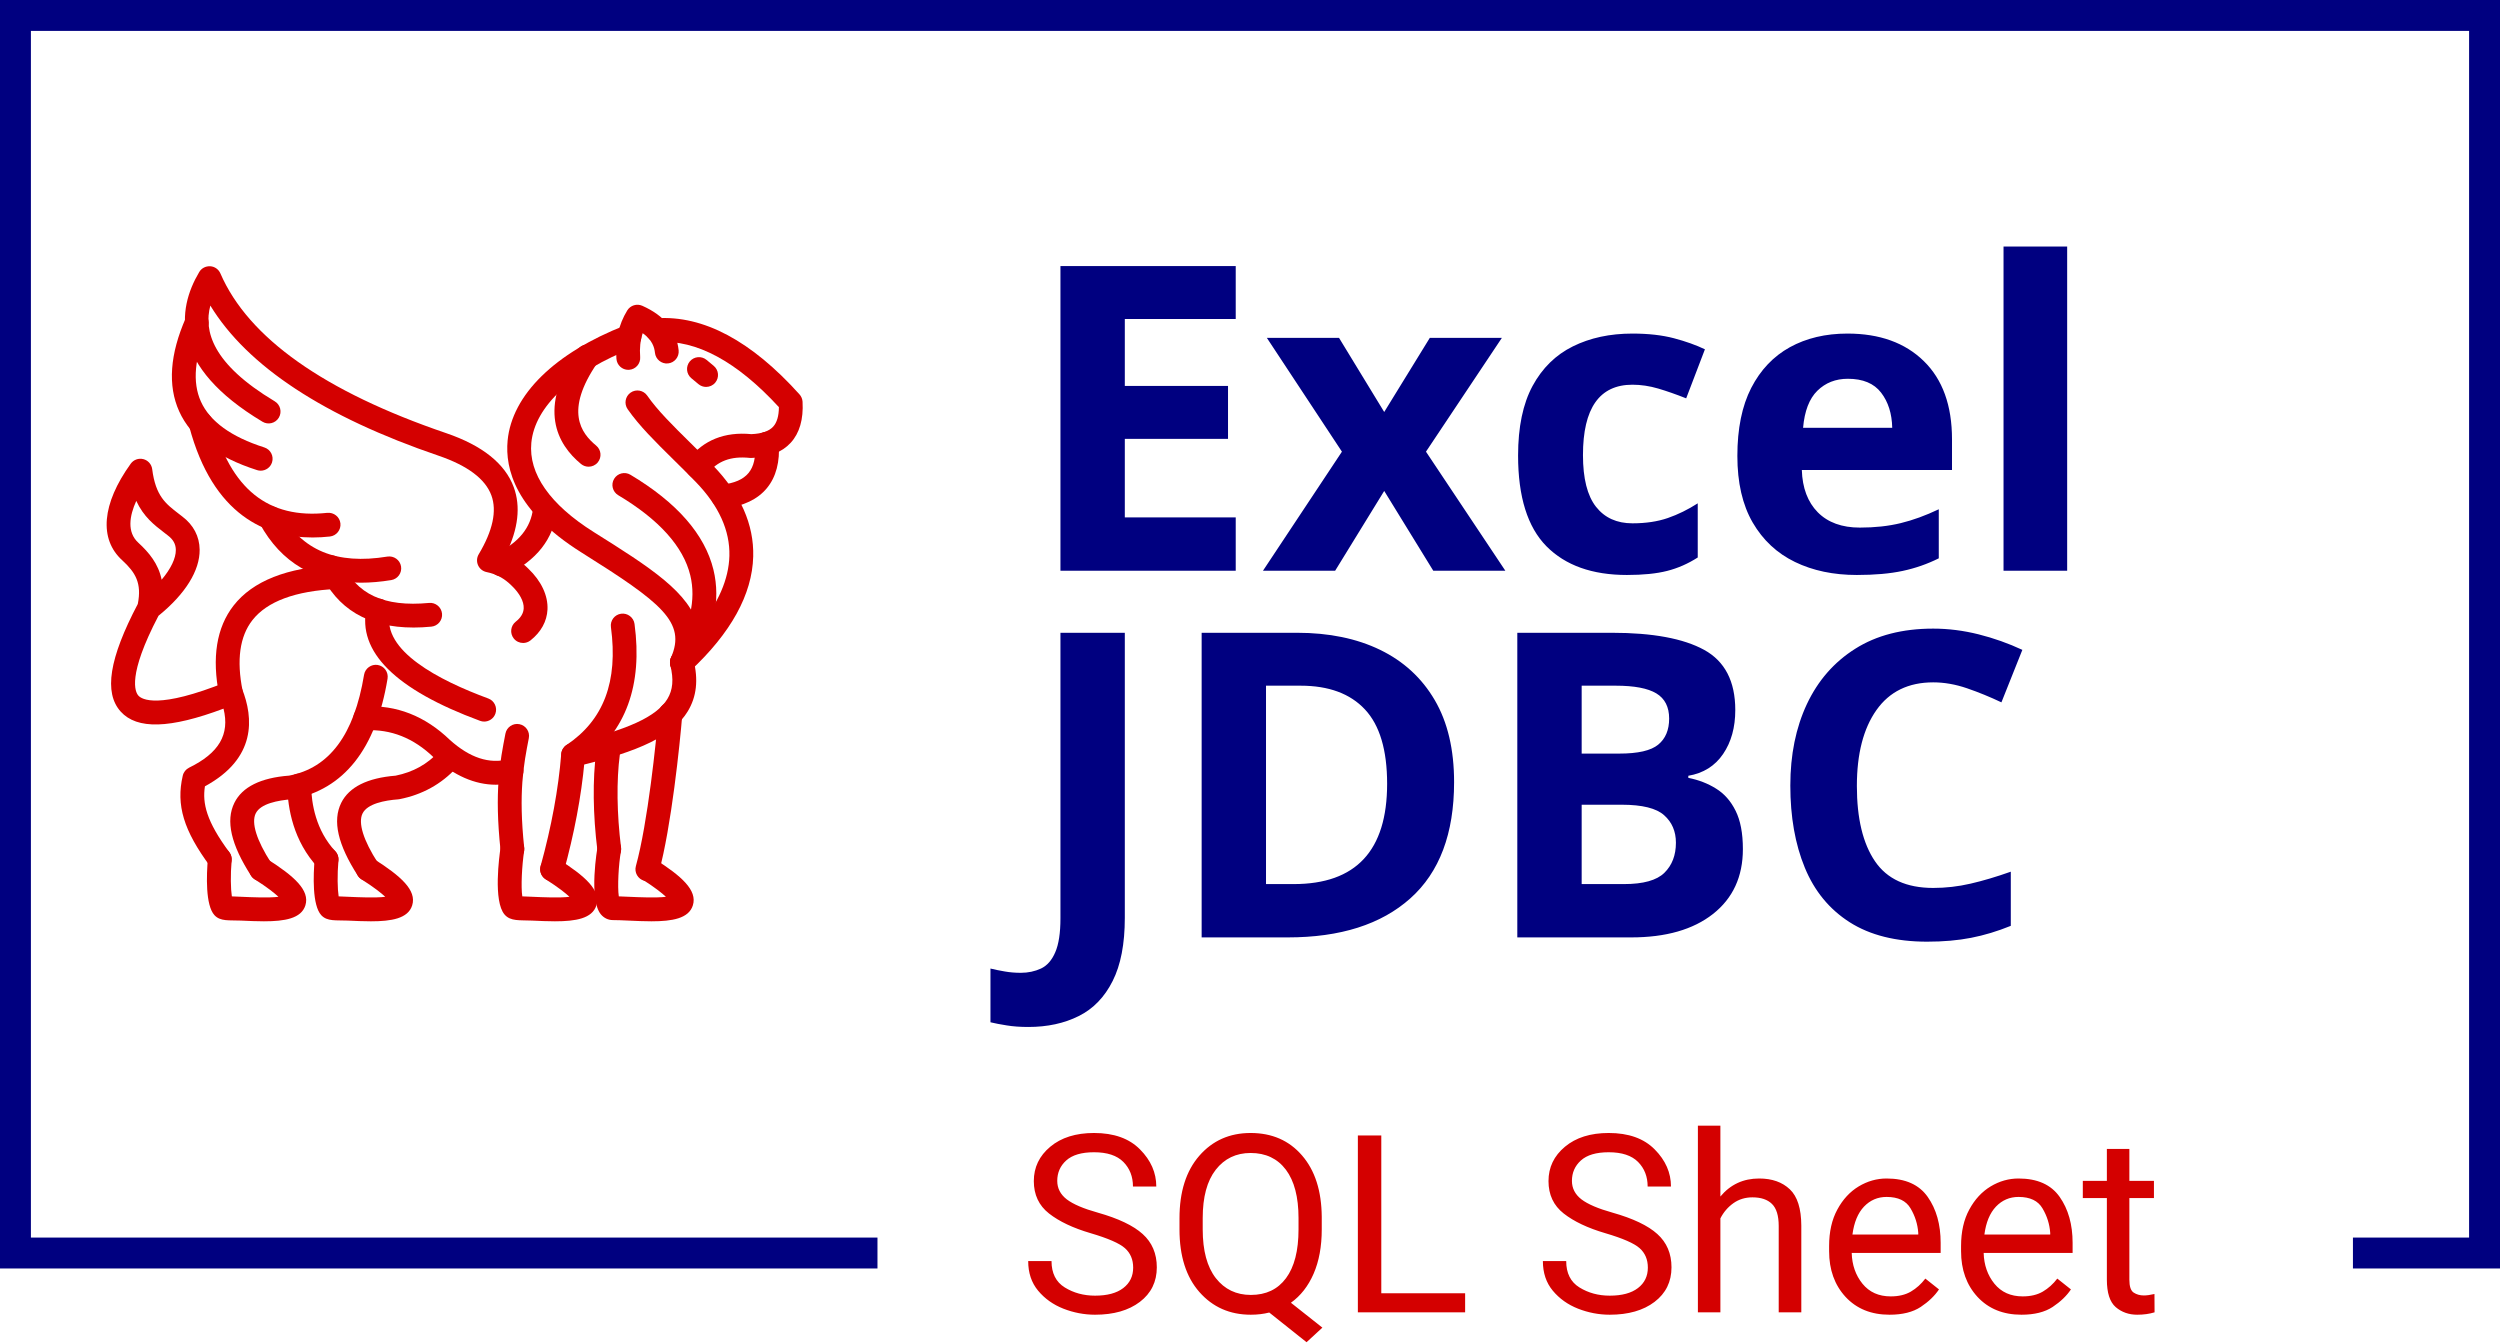
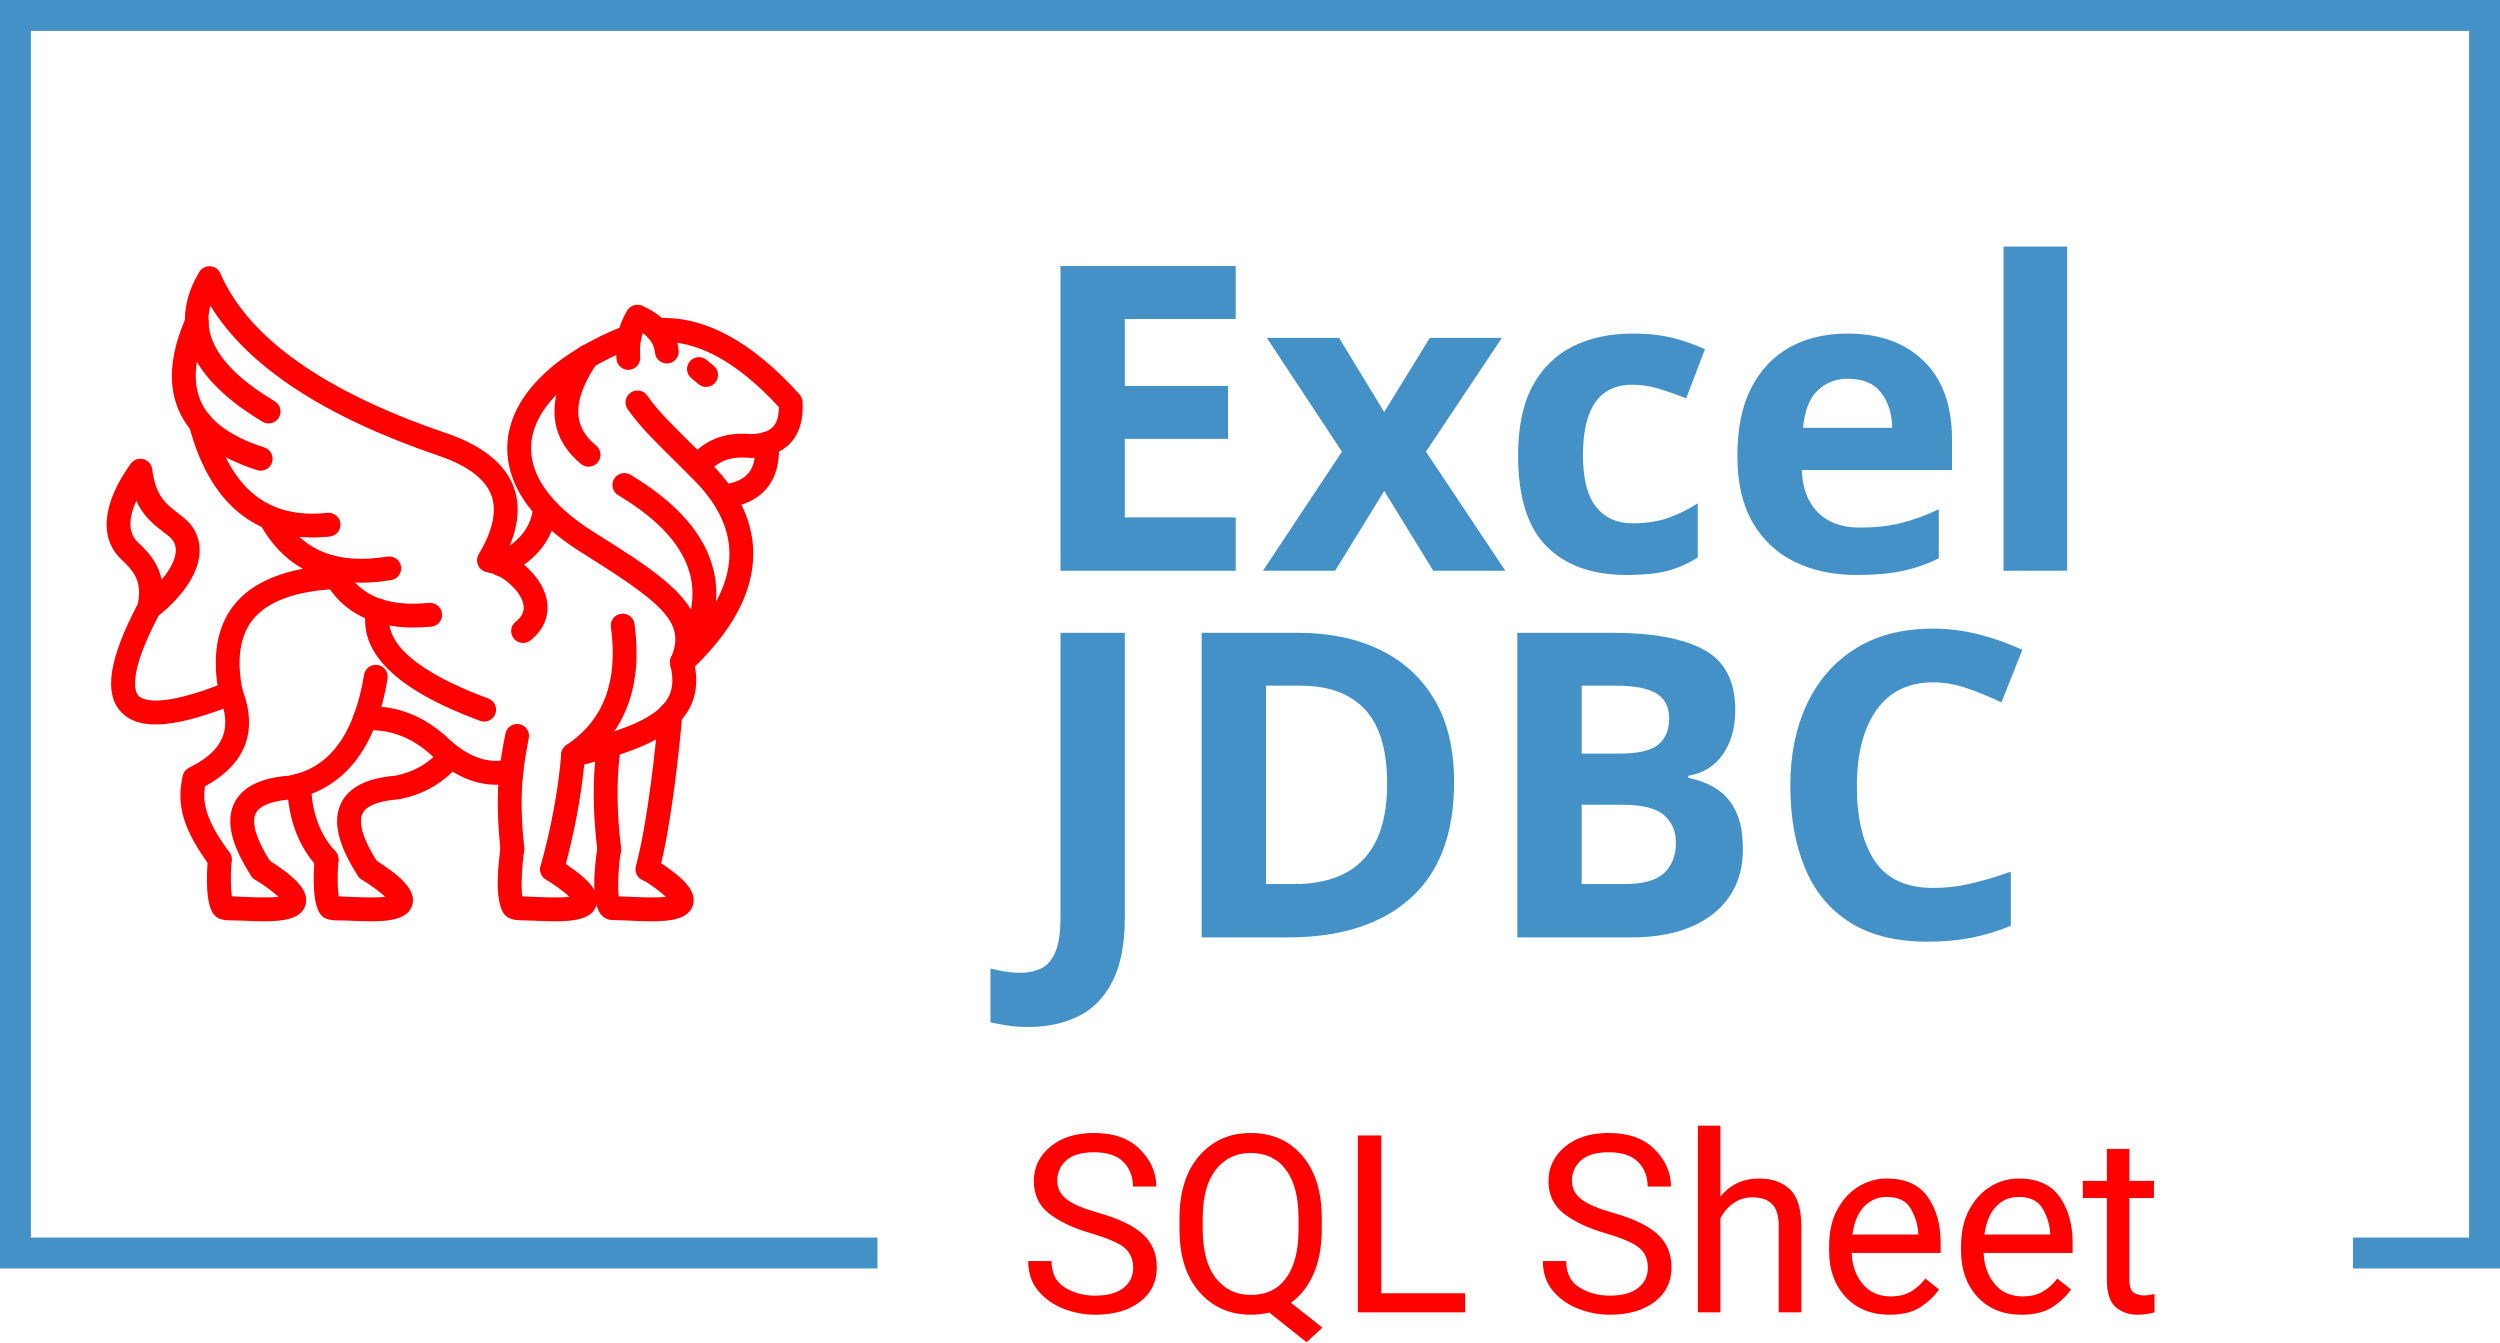
<svg xmlns="http://www.w3.org/2000/svg" version="1.1" width="375.08" height="201.378" viewBox="0 0 375.08 201.378" id="svg40">
  <defs id="defs40">
    <defs id="defs38" />
    <filter style="color-interpolation-filters:sRGB;" id="filter42" x="-0.069" y="-0.073" width="1.167" height="1.177">
      <feOffset dy="3" dx="3" id="feOffset42" />
      <feGaussianBlur stdDeviation="3" result="blur" id="feGaussianBlur42" />
      <feFlood flood-color="rgb(0,0,0)" flood-opacity="1" result="flood" id="feFlood42" />
      <feComposite in="flood" in2="SourceGraphic" operator="in" result="composite" id="feComposite42" />
      <feBlend in="blur" in2="composite" mode="normal" id="feBlend42" />
    </filter>
    <filter style="color-interpolation-filters:sRGB;" id="filter43" x="-0.043" y="-0.069" width="1.103" height="1.167">
      <feOffset dy="3" dx="3" id="feOffset43" />
      <feGaussianBlur stdDeviation="3" result="blur" id="feGaussianBlur43" />
      <feFlood flood-color="rgb(0,0,0)" flood-opacity="1" result="flood" id="feFlood43" />
      <feComposite in="flood" in2="SourceGraphic" operator="in" result="composite" id="feComposite43" />
      <feBlend in="blur" in2="composite" mode="normal" id="feBlend43" />
    </filter>
    <filter style="color-interpolation-filters:sRGB;" id="filter44" x="-0.043" y="-0.222" width="1.103" height="1.536">
      <feOffset dy="3" dx="3" id="feOffset44" />
      <feGaussianBlur stdDeviation="3" result="blur" id="feGaussianBlur44" />
      <feFlood flood-color="rgb(0,0,0)" flood-opacity="1" result="flood" id="feFlood44" />
      <feComposite in="flood" in2="SourceGraphic" operator="in" result="composite" id="feComposite44" />
      <feBlend in="blur" in2="composite" mode="normal" id="feBlend44" />
    </filter>
  </defs>
-   <path d="M 0,190.312 V 0 h 375.08 v 190.312 h -22.064 v -4.637 h 17.427 V 4.637 H 4.637 v 181.038 h 127.012 v 4.637 z" fill="#0063db" fill-rule="nonzero" stroke="none" stroke-width="1" stroke-linecap="butt" stroke-linejoin="miter" stroke-miterlimit="10" stroke-dasharray="none" stroke-dashoffset="0" font-family="none" font-weight="none" font-size="none" text-anchor="none" style="mix-blend-mode:normal;fill:#000080" data-fill-palette-color="tertiary" id="path1" />
-   <g id="g40" transform="translate(16.00024,39.94428)" style="fill:#d40000">
-     <path d="m 86.305,61.228 c -0.361,0 -0.723,-0.109 -1.035,-0.33 -0.689,-0.489 -0.942,-1.397 -0.603,-2.173 2.327,-5.321 -1.389,-8.224 -13.488,-15.818 C 61.344,36.726 59.755,30.386 60.158,26.157 60.809,19.294 67.238,12.996 77.792,8.876 c 0.925,-0.36 1.958,0.097 2.315,1.015 0.359,0.919 -0.094,1.956 -1.014,2.313 -9.255,3.611 -14.858,8.819 -15.377,14.29 -0.439,4.631 2.799,9.261 9.363,13.386 8.351,5.242 14.593,9.159 15.679,14.369 3.014,-3.694 4.582,-7.309 4.674,-10.792 0.098,-3.794 -1.588,-7.517 -5.017,-11.067 -1.163,-1.197 -2.299,-2.316 -3.38,-3.383 -2.75,-2.713 -5.125,-5.057 -6.869,-7.56 -0.562,-0.809 -0.363,-1.924 0.445,-2.486 0.815,-0.567 1.923,-0.363 2.49,0.445 1.553,2.233 3.821,4.469 6.444,7.057 1.098,1.083 2.253,2.221 3.438,3.44 4.122,4.268 6.148,8.858 6.023,13.646 -0.149,5.693 -3.341,11.479 -9.484,17.198 -0.34,0.319 -0.778,0.48 -1.217,0.48 z" fill="#d90000" data-fill-palette-color="accent" id="path7" style="stroke-width:1.044;fill:#d40000" />
-     <path d="m 78.262,15.544 c -0.925,0 -1.707,-0.713 -1.778,-1.65 -0.211,-2.755 0.321,-5.131 1.625,-7.264 0.47,-0.764 1.436,-1.059 2.248,-0.7 3.32,1.475 5.157,3.725 5.461,6.691 0.1,0.982 -0.614,1.859 -1.595,1.961 -0.966,0.103 -1.857,-0.613 -1.959,-1.596 -0.085,-0.807 -0.383,-1.909 -1.837,-2.943 -0.361,1.071 -0.485,2.24 -0.381,3.577 0.076,0.984 -0.661,1.842 -1.644,1.917 -0.047,0.004 -0.095,0.006 -0.14,0.006 z" fill="#d90000" data-fill-palette-color="accent" id="path8" style="stroke-width:1.044;fill:#d40000" />
-     <path d="m 88.685,31.864 c -0.383,0 -0.772,-0.124 -1.098,-0.378 -0.778,-0.608 -0.915,-1.73 -0.308,-2.508 2.259,-2.895 5.442,-4.168 9.449,-3.788 1.539,-0.06 2.637,-0.435 3.266,-1.117 0.57,-0.618 0.859,-1.604 0.866,-2.932 -6.295,-6.852 -12.398,-10.148 -18.131,-9.769 -0.993,0.046 -1.835,-0.684 -1.899,-1.669 -0.064,-0.985 0.683,-1.835 1.669,-1.898 7.026,-0.466 14.238,3.395 21.457,11.429 0.27,0.303 0.431,0.689 0.453,1.095 0.147,2.642 -0.453,4.715 -1.785,6.162 -1.319,1.436 -3.307,2.201 -5.906,2.274 -0.083,-0.004 -0.156,-0.001 -0.232,-0.009 -2.848,-0.297 -4.874,0.476 -6.392,2.421 -0.351,0.451 -0.878,0.687 -1.41,0.687 z" fill="#d90000" data-fill-palette-color="accent" id="path9" style="stroke-width:1.044;fill:#d40000" />
-     <path d="m 92.497,36.332 c -0.897,0 -1.67,-0.673 -1.773,-1.585 -0.113,-0.98 0.591,-1.865 1.572,-1.977 3.77,-0.43 5.257,-2.229 4.974,-6.013 -0.074,-0.984 0.663,-1.842 1.648,-1.916 0.97,-0.062 1.841,0.664 1.914,1.649 0.427,5.693 -2.46,9.184 -8.13,9.83 -0.07,0.008 -0.137,0.013 -0.205,0.013 z" fill="#d90000" data-fill-palette-color="accent" id="path10" style="stroke-width:1.044;fill:#d40000" />
-     <path d="m 62.483,56.523 c -0.527,0 -1.051,-0.232 -1.404,-0.678 -0.612,-0.774 -0.482,-1.899 0.291,-2.512 0.774,-0.612 1.165,-1.268 1.201,-2.007 0.047,-1.02 -0.61,-2.259 -1.805,-3.399 -1.093,-1.093 -2.312,-1.751 -3.761,-2.042 -0.568,-0.114 -1.046,-0.497 -1.282,-1.028 -0.236,-0.531 -0.199,-1.141 0.098,-1.641 2.116,-3.539 2.756,-6.513 1.902,-8.836 -0.903,-2.462 -3.566,-4.464 -7.912,-5.949 C 32.611,22.572 21.114,15.006 15.557,5.902 c -0.997,3.793 0.238,8.719 9.66,14.363 0.848,0.506 1.123,1.605 0.616,2.451 -0.504,0.847 -1.603,1.126 -2.45,0.614 C 9.456,14.991 10.534,6.515 13.89,0.871 c 0.34,-0.575 0.957,-0.898 1.65,-0.87 0.669,0.043 1.257,0.457 1.525,1.074 4.183,9.671 15.59,17.738 33.9,23.975 5.419,1.852 8.821,4.577 10.114,8.102 1.059,2.885 0.681,6.22 -1.125,9.936 1.221,0.537 2.329,1.301 3.313,2.285 1.941,1.855 2.971,4.04 2.874,6.124 -0.085,1.779 -0.966,3.386 -2.55,4.641 -0.328,0.259 -0.721,0.386 -1.108,0.386 z" fill="#d90000" data-fill-palette-color="accent" id="path11" style="stroke-width:1.044;fill:#d40000" />
-     <path d="m 23.109,30.674 c -0.179,0 -0.361,-0.028 -0.541,-0.086 -5.976,-1.903 -9.907,-4.873 -11.688,-8.823 -1.738,-3.857 -1.399,-8.577 1.005,-14.03 0.4,-0.904 1.459,-1.309 2.356,-0.913 0.903,0.398 1.314,1.453 0.915,2.355 -1.98,4.485 -2.32,8.226 -1.017,11.119 1.346,2.988 4.547,5.305 9.513,6.888 0.942,0.3 1.461,1.304 1.161,2.245 -0.242,0.759 -0.946,1.245 -1.703,1.245 z" fill="#d90000" data-fill-palette-color="accent" id="path12" style="stroke-width:1.044;fill:#d40000" />
-     <path d="m 30.891,40.695 c -6.933,0 -14.939,-3.253 -18.502,-16.65 -0.253,-0.954 0.314,-1.933 1.268,-2.187 0.95,-0.26 1.931,0.314 2.188,1.268 2.739,10.308 8.392,14.831 17.257,13.872 0.974,-0.095 1.865,0.6 1.972,1.581 0.107,0.981 -0.602,1.863 -1.582,1.972 -0.842,0.092 -1.712,0.145 -2.6,0.145 z" fill="#d90000" data-fill-palette-color="accent" id="path13" style="stroke-width:1.044;fill:#d40000" />
-     <path d="m 38.161,47.478 c -6.874,0 -11.971,-2.969 -15.188,-8.86 -0.474,-0.866 -0.154,-1.953 0.712,-2.426 0.862,-0.471 1.952,-0.154 2.423,0.712 3.129,5.727 8.362,7.91 16.013,6.657 0.963,-0.152 1.892,0.501 2.05,1.477 0.16,0.973 -0.5,1.892 -1.476,2.05 -1.587,0.26 -3.101,0.39 -4.534,0.39 z" fill="#d90000" data-fill-palette-color="accent" id="path14" style="stroke-width:1.044;fill:#d40000" />
-     <path d="m 46.04,54.206 c -6.811,0 -11.518,-2.792 -14.017,-8.324 -0.406,-0.9 -0.006,-1.958 0.895,-2.364 0.901,-0.407 1.958,-0.004 2.363,0.893 2.171,4.814 6.328,6.743 13.089,6.104 0.966,-0.102 1.855,0.626 1.95,1.609 0.095,0.984 -0.626,1.855 -1.608,1.949 -0.924,0.089 -1.814,0.134 -2.672,0.134 z" fill="#d90000" data-fill-palette-color="accent" id="path15" style="stroke-width:1.044;fill:#d40000" />
-     <path d="m 56.643,68.316 c -0.205,0 -0.415,-0.034 -0.618,-0.111 C 43.313,63.518 37.581,57.818 38.994,51.264 c 0.207,-0.966 1.153,-1.586 2.121,-1.371 0.965,0.207 1.58,1.157 1.371,2.122 -1.217,5.659 7.362,10.104 14.774,12.837 0.925,0.34 1.399,1.369 1.059,2.294 -0.266,0.723 -0.949,1.17 -1.676,1.17 z" fill="#d90000" data-fill-palette-color="accent" id="path16" style="stroke-width:1.044;fill:#d40000" />
-     <path d="m 59.206,46.517 c -0.665,0 -1.301,-0.371 -1.61,-1.008 -0.429,-0.889 -0.06,-1.957 0.828,-2.387 3.396,-1.647 5.214,-3.878 5.557,-6.819 0.115,-0.981 1.028,-1.674 1.983,-1.568 0.981,0.114 1.682,1.001 1.568,1.982 -0.489,4.192 -3.028,7.428 -7.547,9.62 -0.251,0.122 -0.517,0.18 -0.778,0.18 z" fill="#d90000" data-fill-palette-color="accent" id="path17" style="stroke-width:1.044;fill:#d40000" />
-     <path d="m 66.829,92.26 c -0.156,0 -0.316,-0.021 -0.476,-0.065 -0.95,-0.261 -1.508,-1.246 -1.246,-2.198 1.633,-5.922 2.676,-11.581 3.096,-16.822 0.043,-0.544 0.334,-1.038 0.788,-1.342 5.584,-3.739 7.764,-9.525 6.667,-17.693 -0.132,-0.979 0.555,-1.878 1.533,-2.008 0.957,-0.132 1.878,0.555 2.008,1.532 1.233,9.174 -1.293,16.112 -7.505,20.639 -0.48,5.227 -1.535,10.82 -3.144,16.646 -0.217,0.792 -0.938,1.311 -1.721,1.311 z m -5.959,-3.037 c -0.903,0 -1.678,-0.681 -1.775,-1.6 -0.938,-8.883 -0.087,-13.266 0.736,-17.504 0.189,-0.968 1.129,-1.605 2.096,-1.414 0.968,0.189 1.603,1.127 1.413,2.095 -0.774,3.981 -1.574,8.095 -0.691,16.449 0.102,0.981 -0.608,1.861 -1.59,1.963 -0.063,0.006 -0.126,0.01 -0.188,0.01 z" fill="#d90000" data-fill-palette-color="accent" id="path18" style="stroke-width:1.044;fill:#d40000" />
-     <path d="m 69.983,75.106 c -0.81,0 -1.546,-0.556 -1.738,-1.382 -0.223,-0.963 0.374,-1.923 1.334,-2.146 8.571,-1.999 12.923,-3.989 14.55,-6.654 0.825,-1.35 0.965,-2.954 0.441,-5.05 -0.238,-0.957 0.343,-1.927 1.301,-2.167 0.965,-0.24 1.927,0.343 2.167,1.301 0.761,3.043 0.48,5.587 -0.859,7.779 -2.201,3.607 -7.067,6.004 -16.787,8.272 -0.138,0.032 -0.274,0.047 -0.408,0.047 z" fill="#d90000" data-fill-palette-color="accent" id="path19" style="stroke-width:1.044;fill:#d40000" />
-     <path d="m 23.171,92.26 c -0.587,0 -1.161,-0.289 -1.504,-0.819 -3.016,-4.672 -3.835,-8.253 -2.499,-10.942 1.18,-2.378 3.944,-3.751 8.213,-4.076 6.012,-1.142 9.751,-6.099 11.239,-15.127 0.16,-0.974 1.093,-1.633 2.052,-1.474 0.974,0.16 1.633,1.08 1.474,2.052 -1.736,10.543 -6.546,16.627 -14.299,18.086 -2.206,0.179 -4.755,0.667 -5.478,2.125 -0.698,1.406 0.121,4.038 2.303,7.418 0.534,0.829 0.296,1.935 -0.534,2.471 -0.3,0.193 -0.634,0.285 -0.967,0.285 z" fill="#d90000" data-fill-palette-color="accent" id="path20" style="stroke-width:1.044;fill:#d40000" />
-     <path d="m 58.398,77.79 c -3.158,0 -6.282,-1.371 -9.32,-4.092 -3.035,-2.926 -6.439,-4.262 -10.204,-4.075 -0.976,0.068 -1.829,-0.7 -1.882,-1.686 -0.055,-0.985 0.7,-1.829 1.684,-1.881 4.783,-0.277 9.102,1.424 12.833,5.023 2.986,2.673 5.876,3.63 8.802,2.889 0.954,-0.242 1.929,0.334 2.173,1.291 0.244,0.957 -0.334,1.929 -1.291,2.173 -0.934,0.238 -1.867,0.357 -2.797,0.357 z" fill="#d90000" data-fill-palette-color="accent" id="path21" style="stroke-width:1.044;fill:#d40000" />
-     <path d="m 16.976,90.77 c -0.548,0 -1.087,-0.251 -1.436,-0.723 -3.993,-5.384 -5.148,-9.201 -4.119,-13.621 0.121,-0.521 0.472,-0.963 0.954,-1.198 4.479,-2.193 6.121,-4.968 5.159,-8.853 C 9.481,69.392 4.558,69.528 2.108,66.816 -0.442,63.986 0.375,58.852 4.675,50.669 5.293,47.552 4.333,45.956 2.36,44.136 -1.176,40.948 -0.724,35.654 3.612,29.628 c 0.429,-0.596 1.172,-0.87 1.892,-0.688 0.712,0.182 1.24,0.78 1.331,1.508 0.509,4.022 2.031,5.19 3.958,6.67 l 0.552,0.427 c 1.674,1.26 2.584,2.987 2.608,4.972 0.037,3.146 -2.152,6.662 -6.174,9.924 -4.706,8.991 -3.503,11.441 -3.017,11.979 0.504,0.566 2.961,2.084 13.21,-2.049 0.441,-0.181 0.932,-0.172 1.371,0.011 0.438,0.187 0.782,0.54 0.958,0.982 1.765,4.415 2.177,10.478 -5.555,14.661 -0.4,2.548 0.217,5.251 3.661,9.893 0.589,0.792 0.423,1.912 -0.37,2.499 -0.32,0.238 -0.693,0.353 -1.063,0.353 z M 4.446,35.204 c -1.018,2.243 -1.44,4.7 0.324,6.293 1.568,1.446 2.988,3.118 3.481,5.532 1.371,-1.627 2.144,-3.208 2.129,-4.471 C 10.369,41.686 9.986,40.994 9.169,40.38 L 8.619,39.955 C 7.147,38.825 5.543,37.592 4.446,35.204 Z" fill="#d90000" data-fill-palette-color="accent" id="path22" style="stroke-width:1.044;fill:#d40000" />
-     <path d="m 18.641,65.815 c -0.833,0 -1.58,-0.587 -1.75,-1.435 -1.135,-5.651 -0.41,-10.184 2.156,-13.473 2.871,-3.677 8.017,-5.715 15.295,-6.057 1.008,-0.026 1.822,0.716 1.869,1.702 0.045,0.985 -0.716,1.822 -1.701,1.867 -6.191,0.289 -10.444,1.867 -12.646,4.687 -1.899,2.429 -2.39,5.986 -1.469,10.567 0.195,0.968 -0.433,1.91 -1.399,2.105 -0.119,0.023 -0.238,0.036 -0.355,0.036 z" fill="#d90000" data-fill-palette-color="accent" id="path23" style="stroke-width:1.044;fill:#d40000" />
-     <path d="m 39.193,92.26 c -0.587,0 -1.161,-0.289 -1.504,-0.819 -3.014,-4.668 -3.829,-8.245 -2.495,-10.933 1.176,-2.366 3.919,-3.737 8.158,-4.077 2.635,-0.536 4.761,-1.716 6.497,-3.605 0.669,-0.729 1.799,-0.774 2.524,-0.107 0.727,0.667 0.776,1.797 0.107,2.523 -2.259,2.46 -5.132,4.045 -8.536,4.714 -0.07,0.015 -0.14,0.025 -0.209,0.028 -2.033,0.154 -4.611,0.646 -5.34,2.114 -0.696,1.401 0.119,4.032 2.299,7.406 0.534,0.829 0.296,1.935 -0.534,2.47 -0.3,0.193 -0.634,0.285 -0.967,0.285 z" fill="#d90000" data-fill-palette-color="accent" id="path24" style="stroke-width:1.044;fill:#d40000" />
-     <path d="m 32.996,90.77 c -0.478,0 -0.957,-0.193 -1.309,-0.57 -3.679,-3.958 -4.525,-8.855 -4.587,-12.263 -0.017,-0.987 0.77,-1.801 1.754,-1.82 0.013,0 0.023,0 0.033,0 0.972,0 1.769,0.78 1.787,1.754 0.049,2.786 0.718,6.765 3.63,9.895 0.671,0.723 0.63,1.853 -0.092,2.526 -0.346,0.321 -0.782,0.478 -1.218,0.478 z" fill="#d90000" data-fill-palette-color="accent" id="path25" style="stroke-width:1.044;fill:#d40000" />
-     <path d="m 81.123,92.26 c -0.156,0 -0.316,-0.021 -0.476,-0.065 -0.95,-0.263 -1.508,-1.246 -1.245,-2.198 1.787,-6.472 3.058,-18.765 3.396,-22.955 0.08,-0.985 0.946,-1.722 1.925,-1.637 0.983,0.08 1.718,0.942 1.637,1.925 -0.347,4.285 -1.652,16.879 -3.515,23.62 -0.217,0.792 -0.938,1.311 -1.722,1.311 z m -5.721,-3.037 c -0.889,0 -1.658,-0.661 -1.771,-1.565 -0.671,-5.376 -0.734,-10.658 -0.176,-14.871 0.129,-0.979 1.022,-1.654 2.005,-1.536 0.979,0.129 1.666,1.026 1.537,2.004 -0.517,3.921 -0.453,8.879 0.181,13.96 0.123,0.979 -0.572,1.873 -1.552,1.995 -0.075,0.009 -0.149,0.014 -0.223,0.014 z" fill="#d90000" data-fill-palette-color="accent" id="path26" style="stroke-width:1.044;fill:#d40000" />
-     <path d="m 89.939,18.107 c -0.404,0 -0.808,-0.137 -1.144,-0.415 l -1.074,-0.894 c -0.759,-0.631 -0.862,-1.758 -0.23,-2.516 0.632,-0.761 1.759,-0.858 2.516,-0.23 l 1.074,0.894 c 0.759,0.631 0.862,1.758 0.23,2.516 -0.353,0.424 -0.862,0.644 -1.372,0.644 z" fill="#d90000" data-fill-palette-color="accent" id="path27" style="stroke-width:1.044;fill:#d40000" />
-     <path d="m 86.303,61.228 c -0.322,0 -0.649,-0.088 -0.942,-0.27 -0.84,-0.521 -1.093,-1.623 -0.572,-2.46 2.729,-4.383 3.664,-8.46 2.778,-12.116 -1.048,-4.323 -4.687,-8.371 -10.814,-12.03 -0.848,-0.505 -1.125,-1.603 -0.619,-2.45 0.506,-0.848 1.607,-1.124 2.45,-0.618 6.985,4.169 11.175,8.966 12.458,14.257 1.121,4.622 0.037,9.618 -3.22,14.846 -0.338,0.543 -0.921,0.843 -1.518,0.843 z" fill="#d90000" data-fill-palette-color="accent" id="path28" style="stroke-width:1.044;fill:#d40000" />
-     <path d="m 72.308,30.077 c -0.4,0 -0.804,-0.135 -1.137,-0.408 -3.579,-2.951 -6.575,-8.323 -0.515,-17.161 0.558,-0.812 1.67,-1.024 2.483,-0.463 0.815,0.558 1.022,1.67 0.464,2.484 -4.912,7.165 -2.444,10.497 -0.158,12.381 0.761,0.628 0.87,1.754 0.241,2.516 -0.353,0.429 -0.864,0.651 -1.378,0.651 z" fill="#d90000" data-fill-palette-color="accent" id="path29" style="stroke-width:1.044;fill:#d40000" />
-     <path d="m 81.759,98.282 c -1.11,0 -2.294,-0.053 -3.498,-0.109 -0.876,-0.039 -1.682,-0.076 -2.318,-0.075 -0.693,0 -1.329,-0.306 -1.793,-0.861 -1.869,-2.241 -0.517,-10.044 -0.503,-10.122 0.179,-0.968 1.106,-1.601 2.079,-1.438 0.97,0.176 1.614,1.106 1.438,2.078 -0.361,1.984 -0.538,5.357 -0.324,6.784 0.487,0.015 1.022,0.039 1.583,0.066 1.414,0.064 4.013,0.179 5.486,0.002 -0.558,-0.532 -1.605,-1.378 -3.566,-2.629 -0.831,-0.529 -1.078,-1.633 -0.546,-2.467 0.532,-0.829 1.633,-1.08 2.467,-0.545 3.936,2.505 6.408,4.646 5.684,6.933 -0.622,1.967 -3.109,2.382 -6.188,2.382 z" fill="#d90000" data-fill-palette-color="accent" id="path30" style="stroke-width:1.044;fill:#d40000" />
-     <path d="m 67.285,98.282 c -1.11,0 -2.294,-0.053 -3.498,-0.109 -1.812,-0.08 -3.195,0.129 -4.085,-0.906 -1.72,-1.997 -0.798,-8.762 -0.595,-10.098 0.146,-0.976 1.046,-1.663 2.033,-1.5 0.976,0.147 1.648,1.059 1.5,2.033 -0.34,2.247 -0.495,5.452 -0.279,6.837 0.487,0.015 1.023,0.039 1.588,0.066 1.41,0.064 4.009,0.181 5.487,0.002 -0.558,-0.532 -1.605,-1.378 -3.566,-2.629 -0.831,-0.529 -1.078,-1.633 -0.546,-2.467 0.532,-0.829 1.633,-1.08 2.467,-0.545 3.936,2.505 6.408,4.644 5.684,6.933 -0.621,1.967 -3.109,2.382 -6.189,2.382 z" fill="#d90000" data-fill-palette-color="accent" id="path31" style="stroke-width:1.044;fill:#d40000" />
-     <path d="m 23.627,98.282 c -1.11,0 -2.294,-0.053 -3.499,-0.109 -1.725,-0.076 -3.068,0.151 -3.95,-0.81 -1.371,-1.495 -1.204,-5.99 -0.985,-8.534 0.087,-0.983 0.959,-1.707 1.935,-1.627 0.983,0.087 1.712,0.952 1.627,1.935 -0.191,2.177 -0.14,4.338 0.03,5.404 0.466,0.017 0.972,0.039 1.505,0.064 1.412,0.064 4.011,0.179 5.485,0.002 -0.558,-0.532 -1.605,-1.378 -3.566,-2.629 -0.831,-0.529 -1.078,-1.633 -0.546,-2.467 0.532,-0.829 1.635,-1.08 2.467,-0.545 3.936,2.505 6.408,4.646 5.684,6.933 -0.622,1.967 -3.109,2.382 -6.186,2.382 z" fill="#d90000" data-fill-palette-color="accent" id="path32" style="stroke-width:1.044;fill:#d40000" />
-     <path d="m 39.649,98.282 c -1.11,0 -2.294,-0.053 -3.499,-0.109 -1.727,-0.076 -3.068,0.151 -3.95,-0.81 -1.371,-1.495 -1.204,-5.99 -0.985,-8.534 0.087,-0.983 0.974,-1.707 1.935,-1.627 0.983,0.087 1.712,0.952 1.627,1.935 -0.191,2.177 -0.14,4.338 0.03,5.404 0.466,0.017 0.972,0.039 1.505,0.064 1.412,0.064 4.007,0.181 5.485,0.002 -0.556,-0.532 -1.605,-1.378 -3.566,-2.626 -0.831,-0.532 -1.078,-1.635 -0.548,-2.469 0.534,-0.829 1.637,-1.074 2.469,-0.547 3.936,2.507 6.41,4.646 5.686,6.935 -0.622,1.967 -3.109,2.382 -6.189,2.382 z" fill="#d90000" data-fill-palette-color="accent" id="path33" style="stroke-width:1.044;fill:#d40000" />
+   <path d="M 0,190.312 V 0 h 375.08 v 190.312 h -22.064 v -4.637 h 17.427 V 4.637 H 4.637 v 181.038 h 127.012 v 4.637 z" fill="#0063db" fill-rule="nonzero" stroke="none" stroke-width="1" stroke-linecap="butt" stroke-linejoin="miter" stroke-miterlimit="10" stroke-dasharray="none" stroke-dashoffset="0" font-family="none" font-weight="none" font-size="none" text-anchor="none" style="mix-blend-mode:normal;fill:#4491c7;opacity:1;fill-opacity:1" data-fill-palette-color="tertiary" id="path1" />
+   <g id="g40" transform="translate(16.00024,39.94428)" style="fill:#ff0000">
+     <path d="m 86.305,61.228 c -0.361,0 -0.723,-0.109 -1.035,-0.33 -0.689,-0.489 -0.942,-1.397 -0.603,-2.173 2.327,-5.321 -1.389,-8.224 -13.488,-15.818 C 61.344,36.726 59.755,30.386 60.158,26.157 60.809,19.294 67.238,12.996 77.792,8.876 c 0.925,-0.36 1.958,0.097 2.315,1.015 0.359,0.919 -0.094,1.956 -1.014,2.313 -9.255,3.611 -14.858,8.819 -15.377,14.29 -0.439,4.631 2.799,9.261 9.363,13.386 8.351,5.242 14.593,9.159 15.679,14.369 3.014,-3.694 4.582,-7.309 4.674,-10.792 0.098,-3.794 -1.588,-7.517 -5.017,-11.067 -1.163,-1.197 -2.299,-2.316 -3.38,-3.383 -2.75,-2.713 -5.125,-5.057 -6.869,-7.56 -0.562,-0.809 -0.363,-1.924 0.445,-2.486 0.815,-0.567 1.923,-0.363 2.49,0.445 1.553,2.233 3.821,4.469 6.444,7.057 1.098,1.083 2.253,2.221 3.438,3.44 4.122,4.268 6.148,8.858 6.023,13.646 -0.149,5.693 -3.341,11.479 -9.484,17.198 -0.34,0.319 -0.778,0.48 -1.217,0.48 z" fill="#d90000" data-fill-palette-color="accent" id="path7" style="stroke-width:1.044;fill:#ff0000" />
+     <path d="m 78.262,15.544 c -0.925,0 -1.707,-0.713 -1.778,-1.65 -0.211,-2.755 0.321,-5.131 1.625,-7.264 0.47,-0.764 1.436,-1.059 2.248,-0.7 3.32,1.475 5.157,3.725 5.461,6.691 0.1,0.982 -0.614,1.859 -1.595,1.961 -0.966,0.103 -1.857,-0.613 -1.959,-1.596 -0.085,-0.807 -0.383,-1.909 -1.837,-2.943 -0.361,1.071 -0.485,2.24 -0.381,3.577 0.076,0.984 -0.661,1.842 -1.644,1.917 -0.047,0.004 -0.095,0.006 -0.14,0.006 z" fill="#d90000" data-fill-palette-color="accent" id="path8" style="stroke-width:1.044;fill:#ff0000" />
+     <path d="m 88.685,31.864 c -0.383,0 -0.772,-0.124 -1.098,-0.378 -0.778,-0.608 -0.915,-1.73 -0.308,-2.508 2.259,-2.895 5.442,-4.168 9.449,-3.788 1.539,-0.06 2.637,-0.435 3.266,-1.117 0.57,-0.618 0.859,-1.604 0.866,-2.932 -6.295,-6.852 -12.398,-10.148 -18.131,-9.769 -0.993,0.046 -1.835,-0.684 -1.899,-1.669 -0.064,-0.985 0.683,-1.835 1.669,-1.898 7.026,-0.466 14.238,3.395 21.457,11.429 0.27,0.303 0.431,0.689 0.453,1.095 0.147,2.642 -0.453,4.715 -1.785,6.162 -1.319,1.436 -3.307,2.201 -5.906,2.274 -0.083,-0.004 -0.156,-0.001 -0.232,-0.009 -2.848,-0.297 -4.874,0.476 -6.392,2.421 -0.351,0.451 -0.878,0.687 -1.41,0.687 z" fill="#d90000" data-fill-palette-color="accent" id="path9" style="stroke-width:1.044;fill:#ff0000" />
+     <path d="m 92.497,36.332 c -0.897,0 -1.67,-0.673 -1.773,-1.585 -0.113,-0.98 0.591,-1.865 1.572,-1.977 3.77,-0.43 5.257,-2.229 4.974,-6.013 -0.074,-0.984 0.663,-1.842 1.648,-1.916 0.97,-0.062 1.841,0.664 1.914,1.649 0.427,5.693 -2.46,9.184 -8.13,9.83 -0.07,0.008 -0.137,0.013 -0.205,0.013 z" fill="#d90000" data-fill-palette-color="accent" id="path10" style="stroke-width:1.044;fill:#ff0000" />
+     <path d="m 62.483,56.523 c -0.527,0 -1.051,-0.232 -1.404,-0.678 -0.612,-0.774 -0.482,-1.899 0.291,-2.512 0.774,-0.612 1.165,-1.268 1.201,-2.007 0.047,-1.02 -0.61,-2.259 -1.805,-3.399 -1.093,-1.093 -2.312,-1.751 -3.761,-2.042 -0.568,-0.114 -1.046,-0.497 -1.282,-1.028 -0.236,-0.531 -0.199,-1.141 0.098,-1.641 2.116,-3.539 2.756,-6.513 1.902,-8.836 -0.903,-2.462 -3.566,-4.464 -7.912,-5.949 C 32.611,22.572 21.114,15.006 15.557,5.902 c -0.997,3.793 0.238,8.719 9.66,14.363 0.848,0.506 1.123,1.605 0.616,2.451 -0.504,0.847 -1.603,1.126 -2.45,0.614 C 9.456,14.991 10.534,6.515 13.89,0.871 c 0.34,-0.575 0.957,-0.898 1.65,-0.87 0.669,0.043 1.257,0.457 1.525,1.074 4.183,9.671 15.59,17.738 33.9,23.975 5.419,1.852 8.821,4.577 10.114,8.102 1.059,2.885 0.681,6.22 -1.125,9.936 1.221,0.537 2.329,1.301 3.313,2.285 1.941,1.855 2.971,4.04 2.874,6.124 -0.085,1.779 -0.966,3.386 -2.55,4.641 -0.328,0.259 -0.721,0.386 -1.108,0.386 z" fill="#d90000" data-fill-palette-color="accent" id="path11" style="stroke-width:1.044;fill:#ff0000" />
+     <path d="m 23.109,30.674 c -0.179,0 -0.361,-0.028 -0.541,-0.086 -5.976,-1.903 -9.907,-4.873 -11.688,-8.823 -1.738,-3.857 -1.399,-8.577 1.005,-14.03 0.4,-0.904 1.459,-1.309 2.356,-0.913 0.903,0.398 1.314,1.453 0.915,2.355 -1.98,4.485 -2.32,8.226 -1.017,11.119 1.346,2.988 4.547,5.305 9.513,6.888 0.942,0.3 1.461,1.304 1.161,2.245 -0.242,0.759 -0.946,1.245 -1.703,1.245 z" fill="#d90000" data-fill-palette-color="accent" id="path12" style="stroke-width:1.044;fill:#ff0000" />
+     <path d="m 30.891,40.695 c -6.933,0 -14.939,-3.253 -18.502,-16.65 -0.253,-0.954 0.314,-1.933 1.268,-2.187 0.95,-0.26 1.931,0.314 2.188,1.268 2.739,10.308 8.392,14.831 17.257,13.872 0.974,-0.095 1.865,0.6 1.972,1.581 0.107,0.981 -0.602,1.863 -1.582,1.972 -0.842,0.092 -1.712,0.145 -2.6,0.145 z" fill="#d90000" data-fill-palette-color="accent" id="path13" style="stroke-width:1.044;fill:#ff0000" />
+     <path d="m 38.161,47.478 c -6.874,0 -11.971,-2.969 -15.188,-8.86 -0.474,-0.866 -0.154,-1.953 0.712,-2.426 0.862,-0.471 1.952,-0.154 2.423,0.712 3.129,5.727 8.362,7.91 16.013,6.657 0.963,-0.152 1.892,0.501 2.05,1.477 0.16,0.973 -0.5,1.892 -1.476,2.05 -1.587,0.26 -3.101,0.39 -4.534,0.39 z" fill="#d90000" data-fill-palette-color="accent" id="path14" style="stroke-width:1.044;fill:#ff0000" />
+     <path d="m 46.04,54.206 c -6.811,0 -11.518,-2.792 -14.017,-8.324 -0.406,-0.9 -0.006,-1.958 0.895,-2.364 0.901,-0.407 1.958,-0.004 2.363,0.893 2.171,4.814 6.328,6.743 13.089,6.104 0.966,-0.102 1.855,0.626 1.95,1.609 0.095,0.984 -0.626,1.855 -1.608,1.949 -0.924,0.089 -1.814,0.134 -2.672,0.134 z" fill="#d90000" data-fill-palette-color="accent" id="path15" style="stroke-width:1.044;fill:#ff0000" />
+     <path d="m 56.643,68.316 c -0.205,0 -0.415,-0.034 -0.618,-0.111 C 43.313,63.518 37.581,57.818 38.994,51.264 c 0.207,-0.966 1.153,-1.586 2.121,-1.371 0.965,0.207 1.58,1.157 1.371,2.122 -1.217,5.659 7.362,10.104 14.774,12.837 0.925,0.34 1.399,1.369 1.059,2.294 -0.266,0.723 -0.949,1.17 -1.676,1.17 z" fill="#d90000" data-fill-palette-color="accent" id="path16" style="stroke-width:1.044;fill:#ff0000" />
+     <path d="m 59.206,46.517 c -0.665,0 -1.301,-0.371 -1.61,-1.008 -0.429,-0.889 -0.06,-1.957 0.828,-2.387 3.396,-1.647 5.214,-3.878 5.557,-6.819 0.115,-0.981 1.028,-1.674 1.983,-1.568 0.981,0.114 1.682,1.001 1.568,1.982 -0.489,4.192 -3.028,7.428 -7.547,9.62 -0.251,0.122 -0.517,0.18 -0.778,0.18 z" fill="#d90000" data-fill-palette-color="accent" id="path17" style="stroke-width:1.044;fill:#ff0000" />
+     <path d="m 66.829,92.26 c -0.156,0 -0.316,-0.021 -0.476,-0.065 -0.95,-0.261 -1.508,-1.246 -1.246,-2.198 1.633,-5.922 2.676,-11.581 3.096,-16.822 0.043,-0.544 0.334,-1.038 0.788,-1.342 5.584,-3.739 7.764,-9.525 6.667,-17.693 -0.132,-0.979 0.555,-1.878 1.533,-2.008 0.957,-0.132 1.878,0.555 2.008,1.532 1.233,9.174 -1.293,16.112 -7.505,20.639 -0.48,5.227 -1.535,10.82 -3.144,16.646 -0.217,0.792 -0.938,1.311 -1.721,1.311 z m -5.959,-3.037 c -0.903,0 -1.678,-0.681 -1.775,-1.6 -0.938,-8.883 -0.087,-13.266 0.736,-17.504 0.189,-0.968 1.129,-1.605 2.096,-1.414 0.968,0.189 1.603,1.127 1.413,2.095 -0.774,3.981 -1.574,8.095 -0.691,16.449 0.102,0.981 -0.608,1.861 -1.59,1.963 -0.063,0.006 -0.126,0.01 -0.188,0.01 z" fill="#d90000" data-fill-palette-color="accent" id="path18" style="stroke-width:1.044;fill:#ff0000" />
+     <path d="m 69.983,75.106 c -0.81,0 -1.546,-0.556 -1.738,-1.382 -0.223,-0.963 0.374,-1.923 1.334,-2.146 8.571,-1.999 12.923,-3.989 14.55,-6.654 0.825,-1.35 0.965,-2.954 0.441,-5.05 -0.238,-0.957 0.343,-1.927 1.301,-2.167 0.965,-0.24 1.927,0.343 2.167,1.301 0.761,3.043 0.48,5.587 -0.859,7.779 -2.201,3.607 -7.067,6.004 -16.787,8.272 -0.138,0.032 -0.274,0.047 -0.408,0.047 z" fill="#d90000" data-fill-palette-color="accent" id="path19" style="stroke-width:1.044;fill:#ff0000" />
+     <path d="m 23.171,92.26 c -0.587,0 -1.161,-0.289 -1.504,-0.819 -3.016,-4.672 -3.835,-8.253 -2.499,-10.942 1.18,-2.378 3.944,-3.751 8.213,-4.076 6.012,-1.142 9.751,-6.099 11.239,-15.127 0.16,-0.974 1.093,-1.633 2.052,-1.474 0.974,0.16 1.633,1.08 1.474,2.052 -1.736,10.543 -6.546,16.627 -14.299,18.086 -2.206,0.179 -4.755,0.667 -5.478,2.125 -0.698,1.406 0.121,4.038 2.303,7.418 0.534,0.829 0.296,1.935 -0.534,2.471 -0.3,0.193 -0.634,0.285 -0.967,0.285 z" fill="#d90000" data-fill-palette-color="accent" id="path20" style="stroke-width:1.044;fill:#ff0000" />
+     <path d="m 58.398,77.79 c -3.158,0 -6.282,-1.371 -9.32,-4.092 -3.035,-2.926 -6.439,-4.262 -10.204,-4.075 -0.976,0.068 -1.829,-0.7 -1.882,-1.686 -0.055,-0.985 0.7,-1.829 1.684,-1.881 4.783,-0.277 9.102,1.424 12.833,5.023 2.986,2.673 5.876,3.63 8.802,2.889 0.954,-0.242 1.929,0.334 2.173,1.291 0.244,0.957 -0.334,1.929 -1.291,2.173 -0.934,0.238 -1.867,0.357 -2.797,0.357 z" fill="#d90000" data-fill-palette-color="accent" id="path21" style="stroke-width:1.044;fill:#ff0000" />
+     <path d="m 16.976,90.77 c -0.548,0 -1.087,-0.251 -1.436,-0.723 -3.993,-5.384 -5.148,-9.201 -4.119,-13.621 0.121,-0.521 0.472,-0.963 0.954,-1.198 4.479,-2.193 6.121,-4.968 5.159,-8.853 C 9.481,69.392 4.558,69.528 2.108,66.816 -0.442,63.986 0.375,58.852 4.675,50.669 5.293,47.552 4.333,45.956 2.36,44.136 -1.176,40.948 -0.724,35.654 3.612,29.628 c 0.429,-0.596 1.172,-0.87 1.892,-0.688 0.712,0.182 1.24,0.78 1.331,1.508 0.509,4.022 2.031,5.19 3.958,6.67 l 0.552,0.427 c 1.674,1.26 2.584,2.987 2.608,4.972 0.037,3.146 -2.152,6.662 -6.174,9.924 -4.706,8.991 -3.503,11.441 -3.017,11.979 0.504,0.566 2.961,2.084 13.21,-2.049 0.441,-0.181 0.932,-0.172 1.371,0.011 0.438,0.187 0.782,0.54 0.958,0.982 1.765,4.415 2.177,10.478 -5.555,14.661 -0.4,2.548 0.217,5.251 3.661,9.893 0.589,0.792 0.423,1.912 -0.37,2.499 -0.32,0.238 -0.693,0.353 -1.063,0.353 z M 4.446,35.204 c -1.018,2.243 -1.44,4.7 0.324,6.293 1.568,1.446 2.988,3.118 3.481,5.532 1.371,-1.627 2.144,-3.208 2.129,-4.471 C 10.369,41.686 9.986,40.994 9.169,40.38 L 8.619,39.955 C 7.147,38.825 5.543,37.592 4.446,35.204 Z" fill="#d90000" data-fill-palette-color="accent" id="path22" style="stroke-width:1.044;fill:#ff0000" />
+     <path d="m 18.641,65.815 c -0.833,0 -1.58,-0.587 -1.75,-1.435 -1.135,-5.651 -0.41,-10.184 2.156,-13.473 2.871,-3.677 8.017,-5.715 15.295,-6.057 1.008,-0.026 1.822,0.716 1.869,1.702 0.045,0.985 -0.716,1.822 -1.701,1.867 -6.191,0.289 -10.444,1.867 -12.646,4.687 -1.899,2.429 -2.39,5.986 -1.469,10.567 0.195,0.968 -0.433,1.91 -1.399,2.105 -0.119,0.023 -0.238,0.036 -0.355,0.036 z" fill="#d90000" data-fill-palette-color="accent" id="path23" style="stroke-width:1.044;fill:#ff0000" />
+     <path d="m 39.193,92.26 c -0.587,0 -1.161,-0.289 -1.504,-0.819 -3.014,-4.668 -3.829,-8.245 -2.495,-10.933 1.176,-2.366 3.919,-3.737 8.158,-4.077 2.635,-0.536 4.761,-1.716 6.497,-3.605 0.669,-0.729 1.799,-0.774 2.524,-0.107 0.727,0.667 0.776,1.797 0.107,2.523 -2.259,2.46 -5.132,4.045 -8.536,4.714 -0.07,0.015 -0.14,0.025 -0.209,0.028 -2.033,0.154 -4.611,0.646 -5.34,2.114 -0.696,1.401 0.119,4.032 2.299,7.406 0.534,0.829 0.296,1.935 -0.534,2.47 -0.3,0.193 -0.634,0.285 -0.967,0.285 z" fill="#d90000" data-fill-palette-color="accent" id="path24" style="stroke-width:1.044;fill:#ff0000" />
+     <path d="m 32.996,90.77 c -0.478,0 -0.957,-0.193 -1.309,-0.57 -3.679,-3.958 -4.525,-8.855 -4.587,-12.263 -0.017,-0.987 0.77,-1.801 1.754,-1.82 0.013,0 0.023,0 0.033,0 0.972,0 1.769,0.78 1.787,1.754 0.049,2.786 0.718,6.765 3.63,9.895 0.671,0.723 0.63,1.853 -0.092,2.526 -0.346,0.321 -0.782,0.478 -1.218,0.478 z" fill="#d90000" data-fill-palette-color="accent" id="path25" style="stroke-width:1.044;fill:#ff0000" />
+     <path d="m 81.123,92.26 c -0.156,0 -0.316,-0.021 -0.476,-0.065 -0.95,-0.263 -1.508,-1.246 -1.245,-2.198 1.787,-6.472 3.058,-18.765 3.396,-22.955 0.08,-0.985 0.946,-1.722 1.925,-1.637 0.983,0.08 1.718,0.942 1.637,1.925 -0.347,4.285 -1.652,16.879 -3.515,23.62 -0.217,0.792 -0.938,1.311 -1.722,1.311 z m -5.721,-3.037 c -0.889,0 -1.658,-0.661 -1.771,-1.565 -0.671,-5.376 -0.734,-10.658 -0.176,-14.871 0.129,-0.979 1.022,-1.654 2.005,-1.536 0.979,0.129 1.666,1.026 1.537,2.004 -0.517,3.921 -0.453,8.879 0.181,13.96 0.123,0.979 -0.572,1.873 -1.552,1.995 -0.075,0.009 -0.149,0.014 -0.223,0.014 z" fill="#d90000" data-fill-palette-color="accent" id="path26" style="stroke-width:1.044;fill:#ff0000" />
+     <path d="m 89.939,18.107 c -0.404,0 -0.808,-0.137 -1.144,-0.415 l -1.074,-0.894 c -0.759,-0.631 -0.862,-1.758 -0.23,-2.516 0.632,-0.761 1.759,-0.858 2.516,-0.23 l 1.074,0.894 c 0.759,0.631 0.862,1.758 0.23,2.516 -0.353,0.424 -0.862,0.644 -1.372,0.644 z" fill="#d90000" data-fill-palette-color="accent" id="path27" style="stroke-width:1.044;fill:#ff0000" />
+     <path d="m 86.303,61.228 c -0.322,0 -0.649,-0.088 -0.942,-0.27 -0.84,-0.521 -1.093,-1.623 -0.572,-2.46 2.729,-4.383 3.664,-8.46 2.778,-12.116 -1.048,-4.323 -4.687,-8.371 -10.814,-12.03 -0.848,-0.505 -1.125,-1.603 -0.619,-2.45 0.506,-0.848 1.607,-1.124 2.45,-0.618 6.985,4.169 11.175,8.966 12.458,14.257 1.121,4.622 0.037,9.618 -3.22,14.846 -0.338,0.543 -0.921,0.843 -1.518,0.843 z" fill="#d90000" data-fill-palette-color="accent" id="path28" style="stroke-width:1.044;fill:#ff0000" />
+     <path d="m 72.308,30.077 c -0.4,0 -0.804,-0.135 -1.137,-0.408 -3.579,-2.951 -6.575,-8.323 -0.515,-17.161 0.558,-0.812 1.67,-1.024 2.483,-0.463 0.815,0.558 1.022,1.67 0.464,2.484 -4.912,7.165 -2.444,10.497 -0.158,12.381 0.761,0.628 0.87,1.754 0.241,2.516 -0.353,0.429 -0.864,0.651 -1.378,0.651 z" fill="#d90000" data-fill-palette-color="accent" id="path29" style="stroke-width:1.044;fill:#ff0000" />
+     <path d="m 81.759,98.282 c -1.11,0 -2.294,-0.053 -3.498,-0.109 -0.876,-0.039 -1.682,-0.076 -2.318,-0.075 -0.693,0 -1.329,-0.306 -1.793,-0.861 -1.869,-2.241 -0.517,-10.044 -0.503,-10.122 0.179,-0.968 1.106,-1.601 2.079,-1.438 0.97,0.176 1.614,1.106 1.438,2.078 -0.361,1.984 -0.538,5.357 -0.324,6.784 0.487,0.015 1.022,0.039 1.583,0.066 1.414,0.064 4.013,0.179 5.486,0.002 -0.558,-0.532 -1.605,-1.378 -3.566,-2.629 -0.831,-0.529 -1.078,-1.633 -0.546,-2.467 0.532,-0.829 1.633,-1.08 2.467,-0.545 3.936,2.505 6.408,4.646 5.684,6.933 -0.622,1.967 -3.109,2.382 -6.188,2.382 z" fill="#d90000" data-fill-palette-color="accent" id="path30" style="stroke-width:1.044;fill:#ff0000" />
+     <path d="m 67.285,98.282 c -1.11,0 -2.294,-0.053 -3.498,-0.109 -1.812,-0.08 -3.195,0.129 -4.085,-0.906 -1.72,-1.997 -0.798,-8.762 -0.595,-10.098 0.146,-0.976 1.046,-1.663 2.033,-1.5 0.976,0.147 1.648,1.059 1.5,2.033 -0.34,2.247 -0.495,5.452 -0.279,6.837 0.487,0.015 1.023,0.039 1.588,0.066 1.41,0.064 4.009,0.181 5.487,0.002 -0.558,-0.532 -1.605,-1.378 -3.566,-2.629 -0.831,-0.529 -1.078,-1.633 -0.546,-2.467 0.532,-0.829 1.633,-1.08 2.467,-0.545 3.936,2.505 6.408,4.644 5.684,6.933 -0.621,1.967 -3.109,2.382 -6.189,2.382 z" fill="#d90000" data-fill-palette-color="accent" id="path31" style="stroke-width:1.044;fill:#ff0000" />
+     <path d="m 23.627,98.282 c -1.11,0 -2.294,-0.053 -3.499,-0.109 -1.725,-0.076 -3.068,0.151 -3.95,-0.81 -1.371,-1.495 -1.204,-5.99 -0.985,-8.534 0.087,-0.983 0.959,-1.707 1.935,-1.627 0.983,0.087 1.712,0.952 1.627,1.935 -0.191,2.177 -0.14,4.338 0.03,5.404 0.466,0.017 0.972,0.039 1.505,0.064 1.412,0.064 4.011,0.179 5.485,0.002 -0.558,-0.532 -1.605,-1.378 -3.566,-2.629 -0.831,-0.529 -1.078,-1.633 -0.546,-2.467 0.532,-0.829 1.635,-1.08 2.467,-0.545 3.936,2.505 6.408,4.646 5.684,6.933 -0.622,1.967 -3.109,2.382 -6.186,2.382 z" fill="#d90000" data-fill-palette-color="accent" id="path32" style="stroke-width:1.044;fill:#ff0000" />
+     <path d="m 39.649,98.282 c -1.11,0 -2.294,-0.053 -3.499,-0.109 -1.727,-0.076 -3.068,0.151 -3.95,-0.81 -1.371,-1.495 -1.204,-5.99 -0.985,-8.534 0.087,-0.983 0.974,-1.707 1.935,-1.627 0.983,0.087 1.712,0.952 1.627,1.935 -0.191,2.177 -0.14,4.338 0.03,5.404 0.466,0.017 0.972,0.039 1.505,0.064 1.412,0.064 4.007,0.181 5.485,0.002 -0.556,-0.532 -1.605,-1.378 -3.566,-2.626 -0.831,-0.532 -1.078,-1.635 -0.548,-2.469 0.534,-0.829 1.637,-1.074 2.469,-0.547 3.936,2.507 6.41,4.646 5.686,6.935 -0.622,1.967 -3.109,2.382 -6.189,2.382 z" fill="#d90000" data-fill-palette-color="accent" id="path33" style="stroke-width:1.044;fill:#ff0000" />
  </g>
  <rect width="998.974" height="537.321" fill="none" stroke="none" visibility="hidden" id="rect38" x="0.513" y="0.341" style="stroke-width:2.663" />
-   <text xml:space="preserve" style="font-style:normal;font-variant:normal;font-weight:normal;font-stretch:normal;font-size:37.333px;line-height:1.25;font-family:'Roboto Slab';-inkscape-font-specification:'Roboto Slab';font-variant-ligatures:none;fill:#d40000" x="152.794" y="196.894" id="text40">
-     <tspan id="tspan40" x="152.794" y="196.894" style="font-style:normal;font-variant:normal;font-weight:normal;font-stretch:normal;font-family:Roboto;-inkscape-font-specification:Roboto;fill:#d40000">SQL Sheet</tspan>
+   <text xml:space="preserve" style="font-style:normal;font-variant:normal;font-weight:normal;font-stretch:normal;font-size:37.333px;line-height:1.25;font-family:'Roboto Slab';-inkscape-font-specification:'Roboto Slab';font-variant-ligatures:none;fill:#ff0000" x="152.794" y="196.894" id="text40">
+     <tspan id="tspan40" x="152.794" y="196.894" style="font-style:normal;font-variant:normal;font-weight:normal;font-stretch:normal;font-family:Roboto;-inkscape-font-specification:Roboto;fill:#ff0000">SQL Sheet</tspan>
  </text>
-   <text xml:space="preserve" style="font-size:64px;line-height:0.85;font-family:'Century Gothic';-inkscape-font-specification:'Century Gothic, Normal';font-variant-ligatures:none" x="153.336" y="85.623" id="text41">
-     <tspan id="tspan41" x="153.336" y="85.623" style="font-style:normal;font-variant:normal;font-weight:800;font-stretch:normal;font-size:64px;line-height:0.85;font-family:'Roboto Slab';-inkscape-font-specification:'Roboto Slab, Ultra-Bold';font-variant-ligatures:none;font-variant-caps:normal;font-variant-numeric:normal;font-variant-east-asian:normal;fill:#000080">Excel</tspan>
-     <tspan x="153.336" y="140.641" id="tspan42" style="font-style:normal;font-variant:normal;font-weight:800;font-stretch:normal;font-size:64px;line-height:0.85;font-family:'Roboto Slab';-inkscape-font-specification:'Roboto Slab, Ultra-Bold';font-variant-ligatures:none;font-variant-caps:normal;font-variant-numeric:normal;font-variant-east-asian:normal;fill:#000080">JDBC</tspan>
+   <text xml:space="preserve" style="font-size:64px;line-height:0.85;font-family:'Century Gothic';-inkscape-font-specification:'Century Gothic, Normal';font-variant-ligatures:none;fill:#4491c7;fill-opacity:1" x="153.336" y="85.623" id="text41">
+     <tspan id="tspan41" x="153.336" y="85.623" style="font-style:normal;font-variant:normal;font-weight:800;font-stretch:normal;font-size:64px;line-height:0.85;font-family:'Roboto Slab';-inkscape-font-specification:'Roboto Slab, Ultra-Bold';font-variant-ligatures:none;font-variant-caps:normal;font-variant-numeric:normal;font-variant-east-asian:normal;fill:#4491c7;fill-opacity:1">Excel</tspan>
+     <tspan x="153.336" y="140.641" id="tspan42" style="font-style:normal;font-variant:normal;font-weight:800;font-stretch:normal;font-size:64px;line-height:0.85;font-family:'Roboto Slab';-inkscape-font-specification:'Roboto Slab, Ultra-Bold';font-variant-ligatures:none;font-variant-caps:normal;font-variant-numeric:normal;font-variant-east-asian:normal;fill:#4491c7;fill-opacity:1">JDBC</tspan>
  </text>
</svg>
